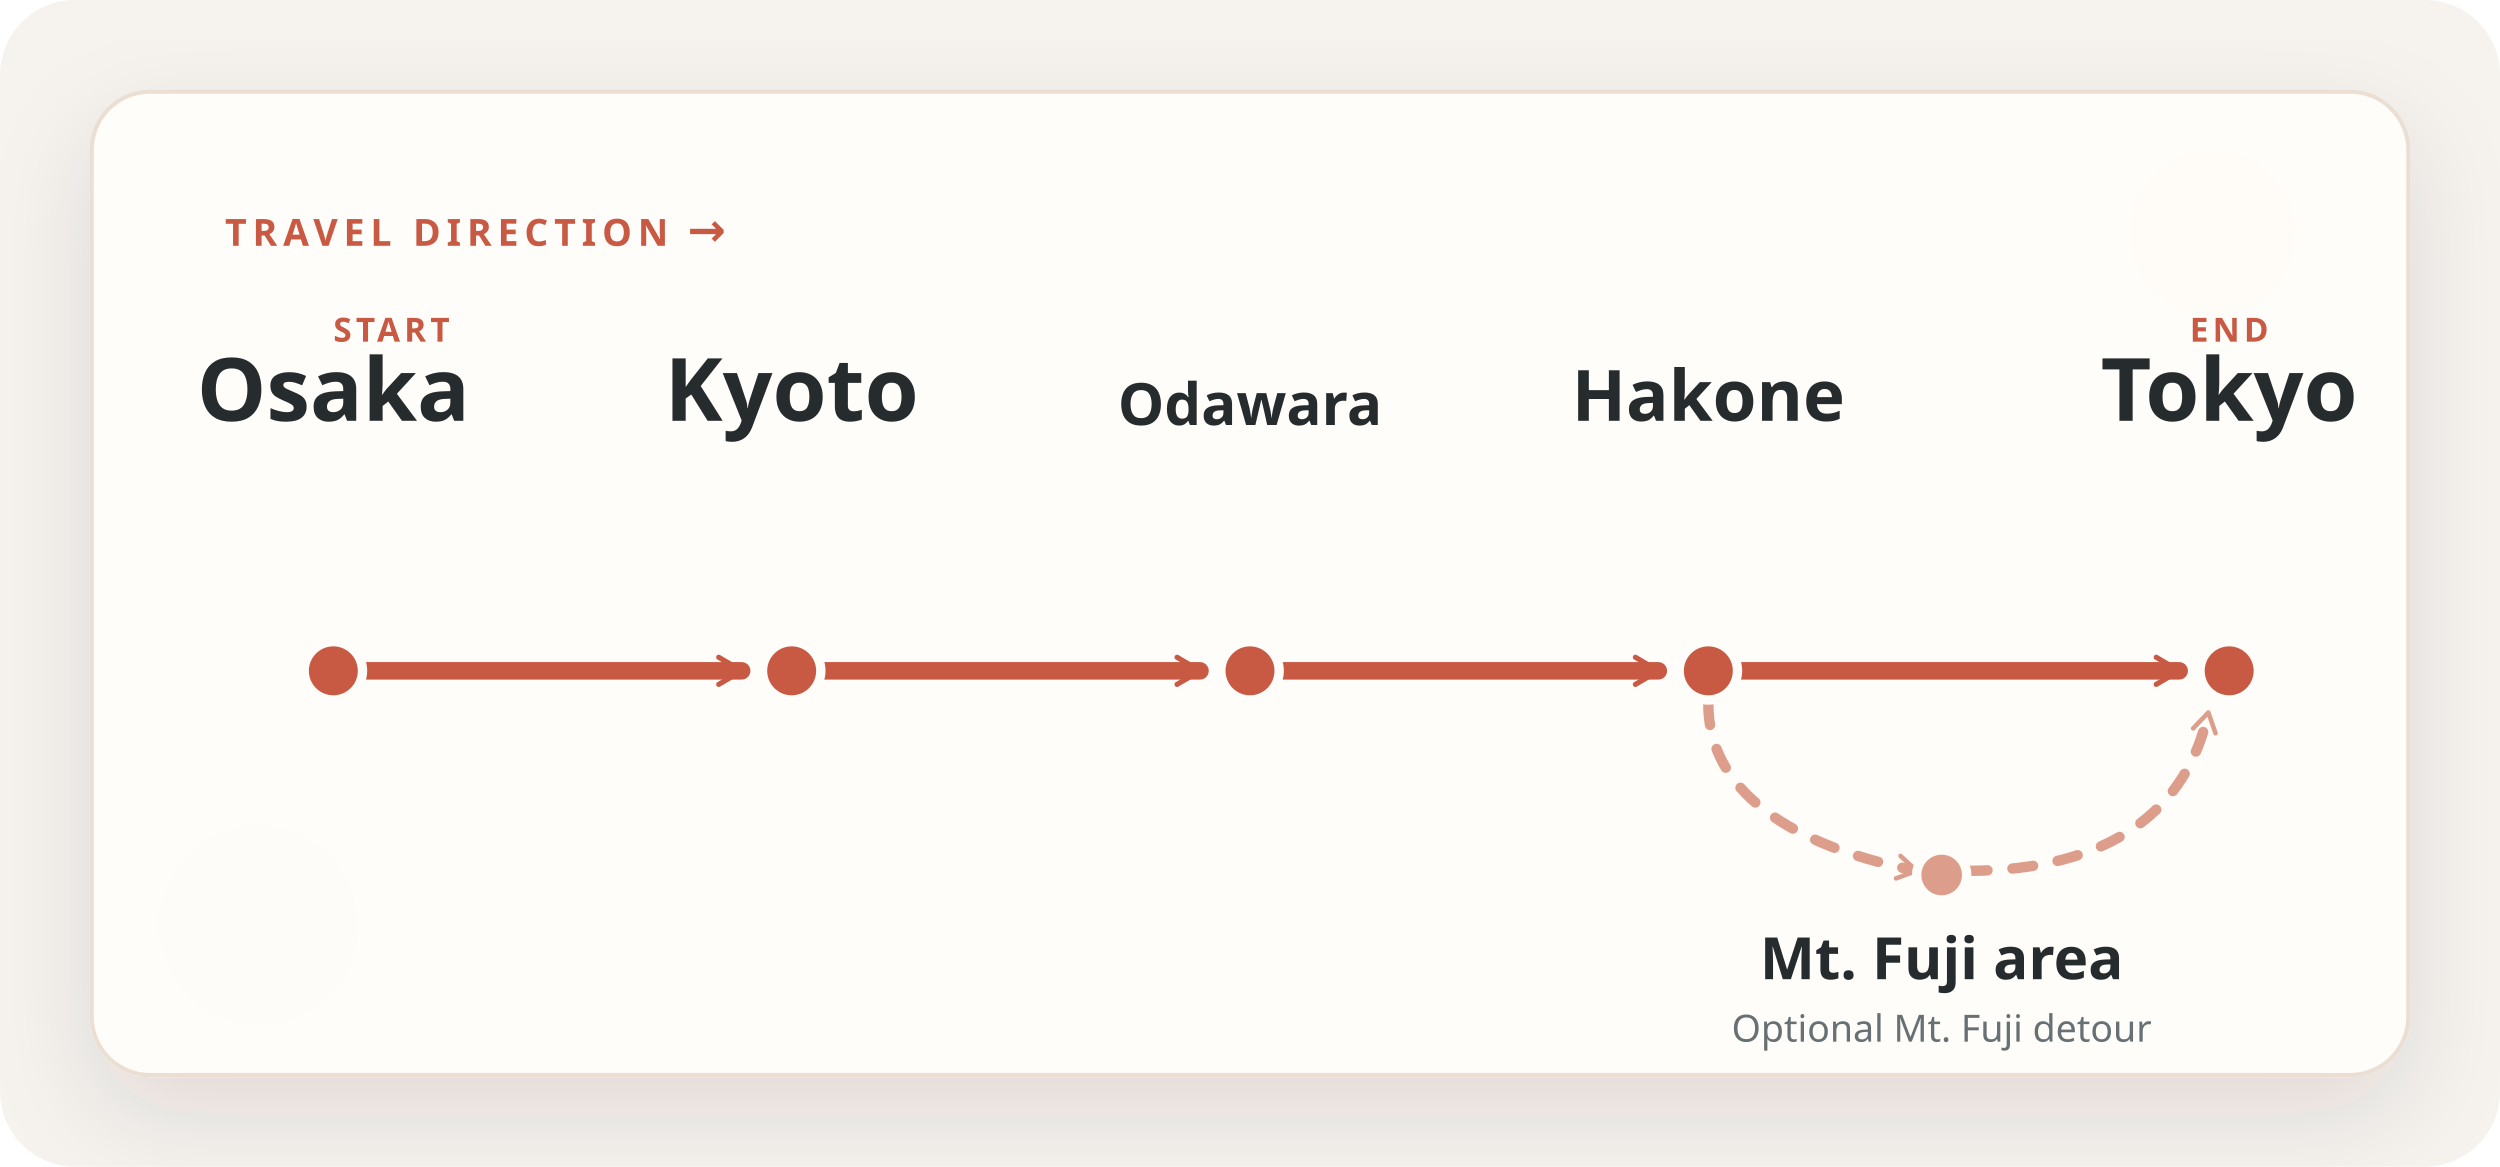
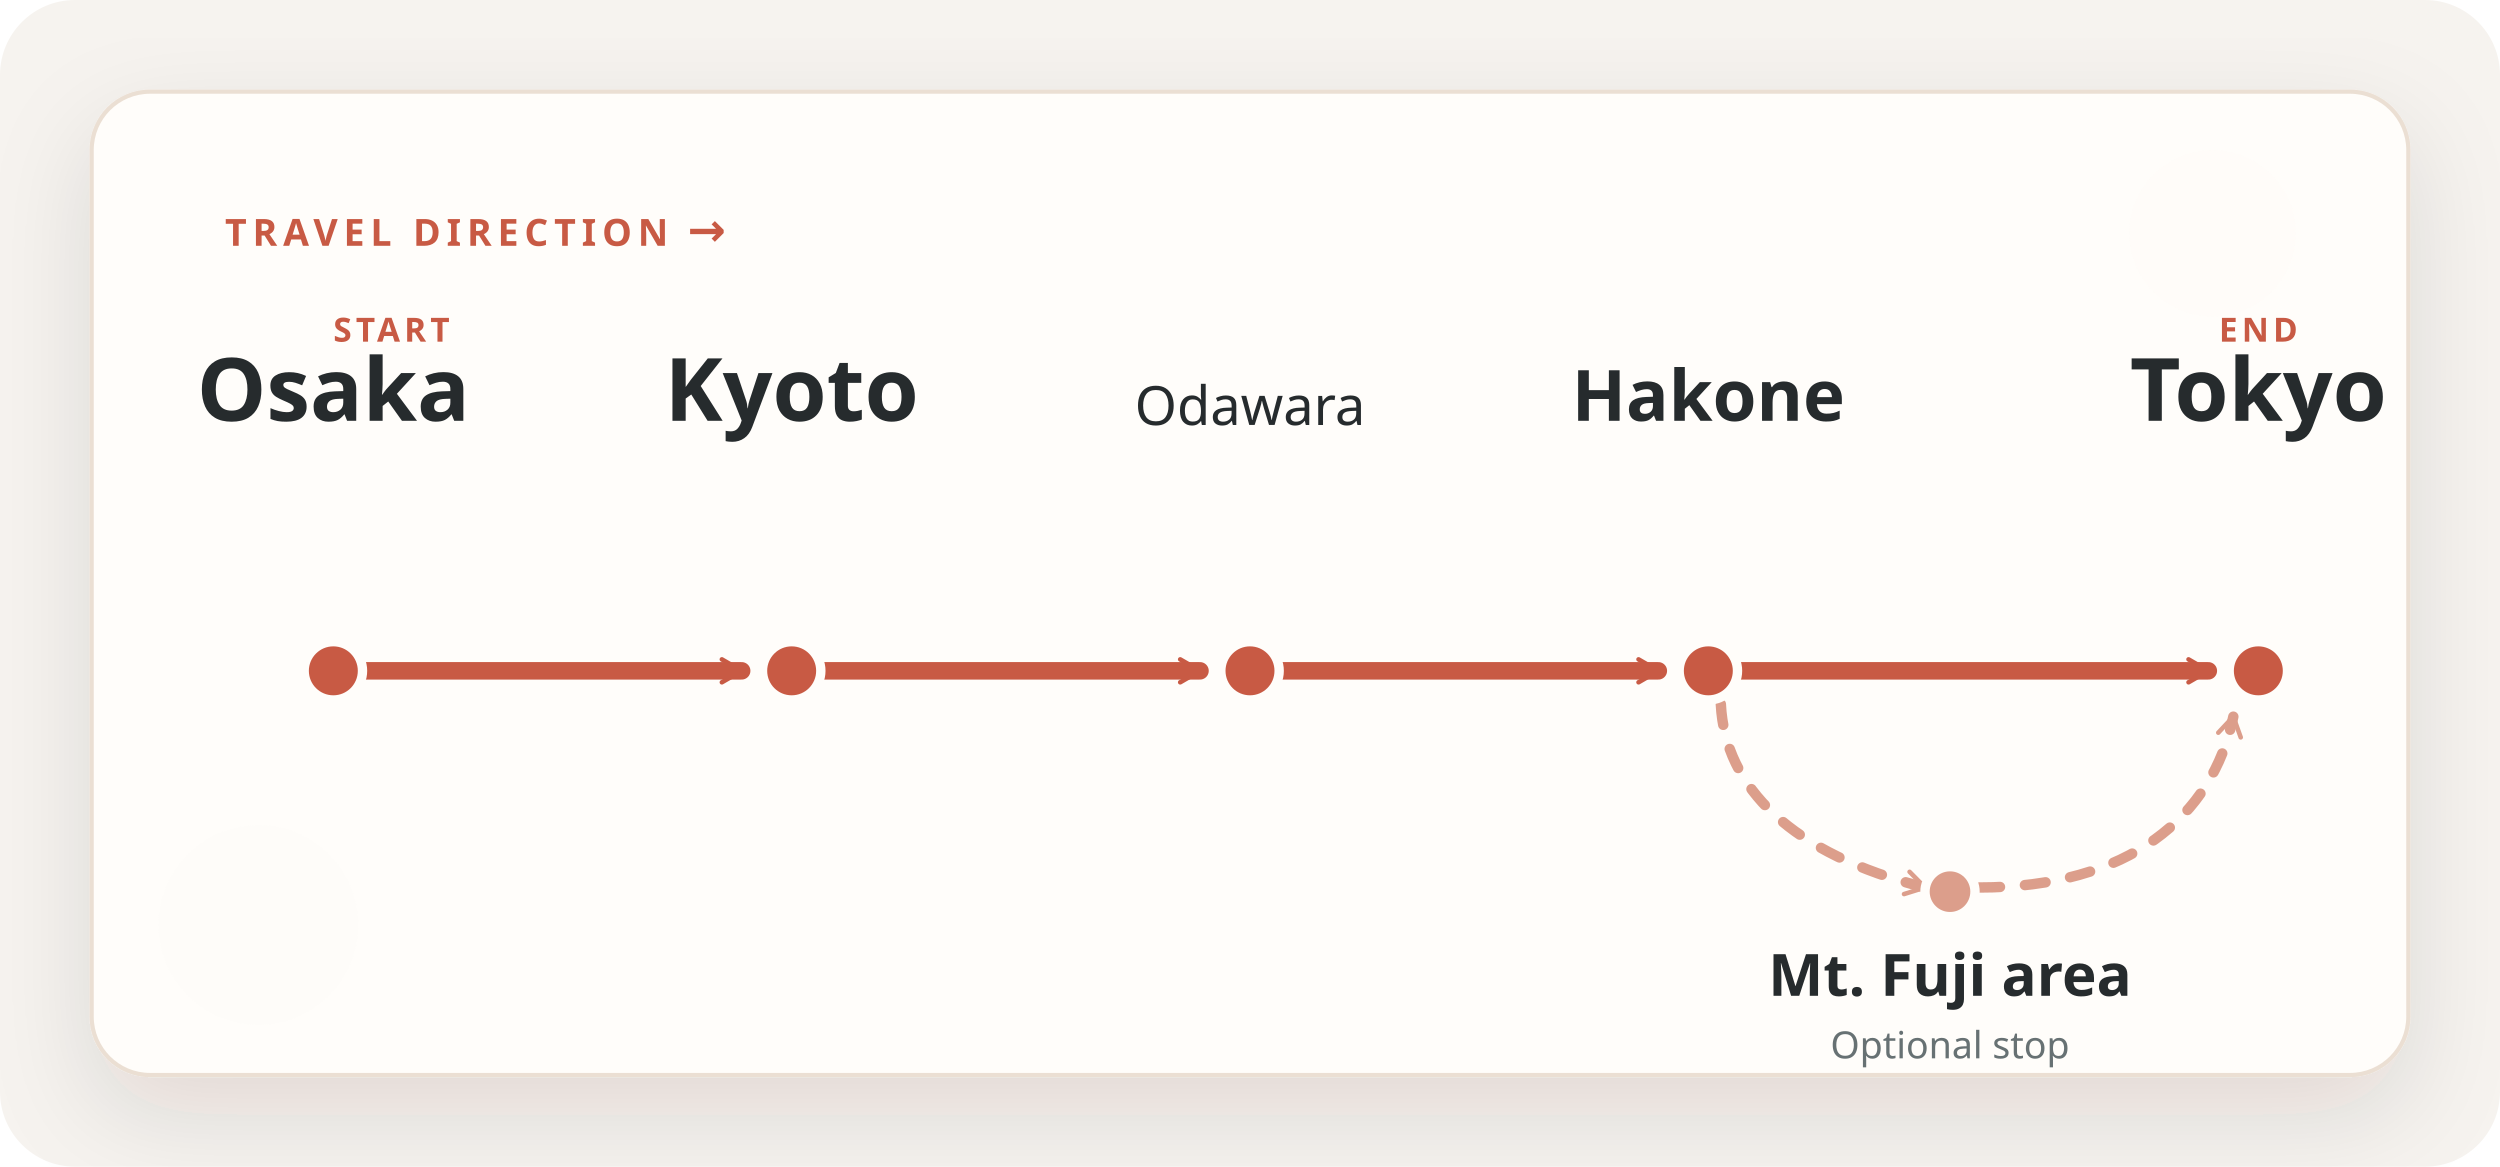
<svg xmlns="http://www.w3.org/2000/svg" viewBox="0 0 1200 560" role="img" aria-labelledby="title desc">
  <defs>
    <filter id="panelShadow" x="-12%" y="-12%" width="124%" height="124%">
      <feDropShadow dx="0" dy="18" stdDeviation="24" flood-color="#3c2b23" flood-opacity="0.11" />
    </filter>
-     <marker id="routeArrow" markerWidth="17" markerHeight="17" refX="13" refY="8.5" orient="auto" markerUnits="userSpaceOnUse">
-       <path d="M2 2L13 8.5L2 15" fill="none" stroke="#c85a44" stroke-width="2.5" stroke-linecap="round" stroke-linejoin="round" />
+     <marker id="routeArrow" markerWidth="15" markerHeight="15" refX="11.5" refY="7.5" orient="auto" markerUnits="userSpaceOnUse">
+       <path d="M2 2L11.5 7.5L2 13" fill="none" stroke="#c85a44" stroke-width="2.2" stroke-linecap="round" stroke-linejoin="round" />
    </marker>
    <marker id="detourArrow" markerWidth="15" markerHeight="15" refX="11" refY="7.5" orient="auto" markerUnits="userSpaceOnUse">
      <path d="M2 2L11 7.5L2 13" fill="none" stroke="#dc9e8b" stroke-width="2.2" stroke-linecap="round" stroke-linejoin="round" />
    </marker>
  </defs>
  <rect width="1200" height="560" rx="36" fill="#f6f3ef" />
  <g filter="url(#panelShadow)">
    <rect x="44" y="44" width="1112" height="472" rx="28" fill="#fffdfa" stroke="#ebdfd3" stroke-width="2" />
  </g>
-   <circle cx="1062" cy="112" r="40" fill="#f3ddd4" opacity="0.04" />
-   <circle cx="124" cy="444" r="48" fill="#dfe8e2" opacity="0.04" />
+   <circle cx="1062" cy="112" r="40" fill="#f3ddd4" opacity="0.03" />
+   <circle cx="124" cy="444" r="48" fill="#dfe8e2" opacity="0.03" />
  <g font-family="'Avenir Next', 'Hiragino Sans', sans-serif">
    <text x="108" y="118" fill="#c85a44" font-size="18" font-weight="700" letter-spacing="2.8">TRAVEL DIRECTION</text>
    <text x="330" y="118" fill="#c85a44" font-size="22" font-weight="700">→</text>
    <text x="160" y="164" fill="#c85a44" font-size="16" font-weight="700" letter-spacing="2">START</text>
-     <text x="1070" y="164" text-anchor="middle" fill="#c85a44" font-size="16" font-weight="700" letter-spacing="2">END</text>
+     <text x="1084" y="164" text-anchor="middle" fill="#c85a44" font-size="16" font-weight="700" letter-spacing="2">END</text>
  </g>
  <g fill="none" stroke="#c85a44" stroke-width="8.4" stroke-linecap="round" stroke-linejoin="round">
    <path d="M175 322H356" marker-end="url(#routeArrow)" />
    <path d="M395 322H576" marker-end="url(#routeArrow)" />
    <path d="M615 322H796" marker-end="url(#routeArrow)" />
-     <path d="M835 322H1046" marker-end="url(#routeArrow)" />
+     <path d="M835 322H1060" marker-end="url(#routeArrow)" />
  </g>
  <g fill="none" stroke="#dc9e8b" stroke-width="5" stroke-linecap="round" stroke-linejoin="round" stroke-dasharray="10 12">
-     <path d="M820 338C820 374 850 404 920 418" marker-end="url(#detourArrow)" />
-     <path d="M944 418C1014 418 1050 388 1060 342" marker-end="url(#detourArrow)" />
+     <path d="M826 338C828 378 860 410 924 426" marker-end="url(#detourArrow)" />
+     <path d="M950 426C1022 426 1062 392 1072 344" marker-end="url(#detourArrow)" />
  </g>
  <g fill="#c85a44" stroke="#fffdfa" stroke-width="4.5">
    <circle cx="160" cy="322" r="14" />
    <circle cx="380" cy="322" r="14" />
    <circle cx="600" cy="322" r="14" />
    <circle cx="820" cy="322" r="14" />
-     <circle cx="1070" cy="322" r="14" />
-     <circle cx="932" cy="420" r="12" fill="#dc9e8b" />
+     <circle cx="1084" cy="322" r="14" />
+     <circle cx="936" cy="428" r="12" fill="#dc9e8b" />
  </g>
  <g fill="#262b2d" text-anchor="middle" font-family="'Avenir Next', 'Hiragino Sans', sans-serif">
    <text x="160" y="202" font-size="42" font-weight="700">Osaka</text>
    <text x="380" y="202" font-size="42" font-weight="700">Kyoto</text>
-     <text x="600" y="204" font-size="28" font-weight="560">Odawara</text>
+     <text x="600" y="204" font-size="26" font-weight="540">Odawara</text>
    <text x="820" y="202" font-size="34" font-weight="650">Hakone</text>
-     <text x="1070" y="202" font-size="42" font-weight="700">Tokyo</text>
+     <text x="1084" y="202" font-size="42" font-weight="700">Tokyo</text>
  </g>
  <g fill="#262b2d" text-anchor="middle" font-family="'Avenir Next', 'Hiragino Sans', sans-serif">
-     <text x="932" y="470" font-size="28" font-weight="700">Mt. Fuji area</text>
-     <text x="932" y="500" font-size="18" font-weight="500" fill="#677173">Optional Mt. Fuji detour</text>
+     <text x="936" y="478" font-size="28" font-weight="700">Mt. Fuji area</text>
+     <text x="936" y="508" font-size="18" font-weight="500" fill="#677173">Optional stop</text>
  </g>
</svg>
